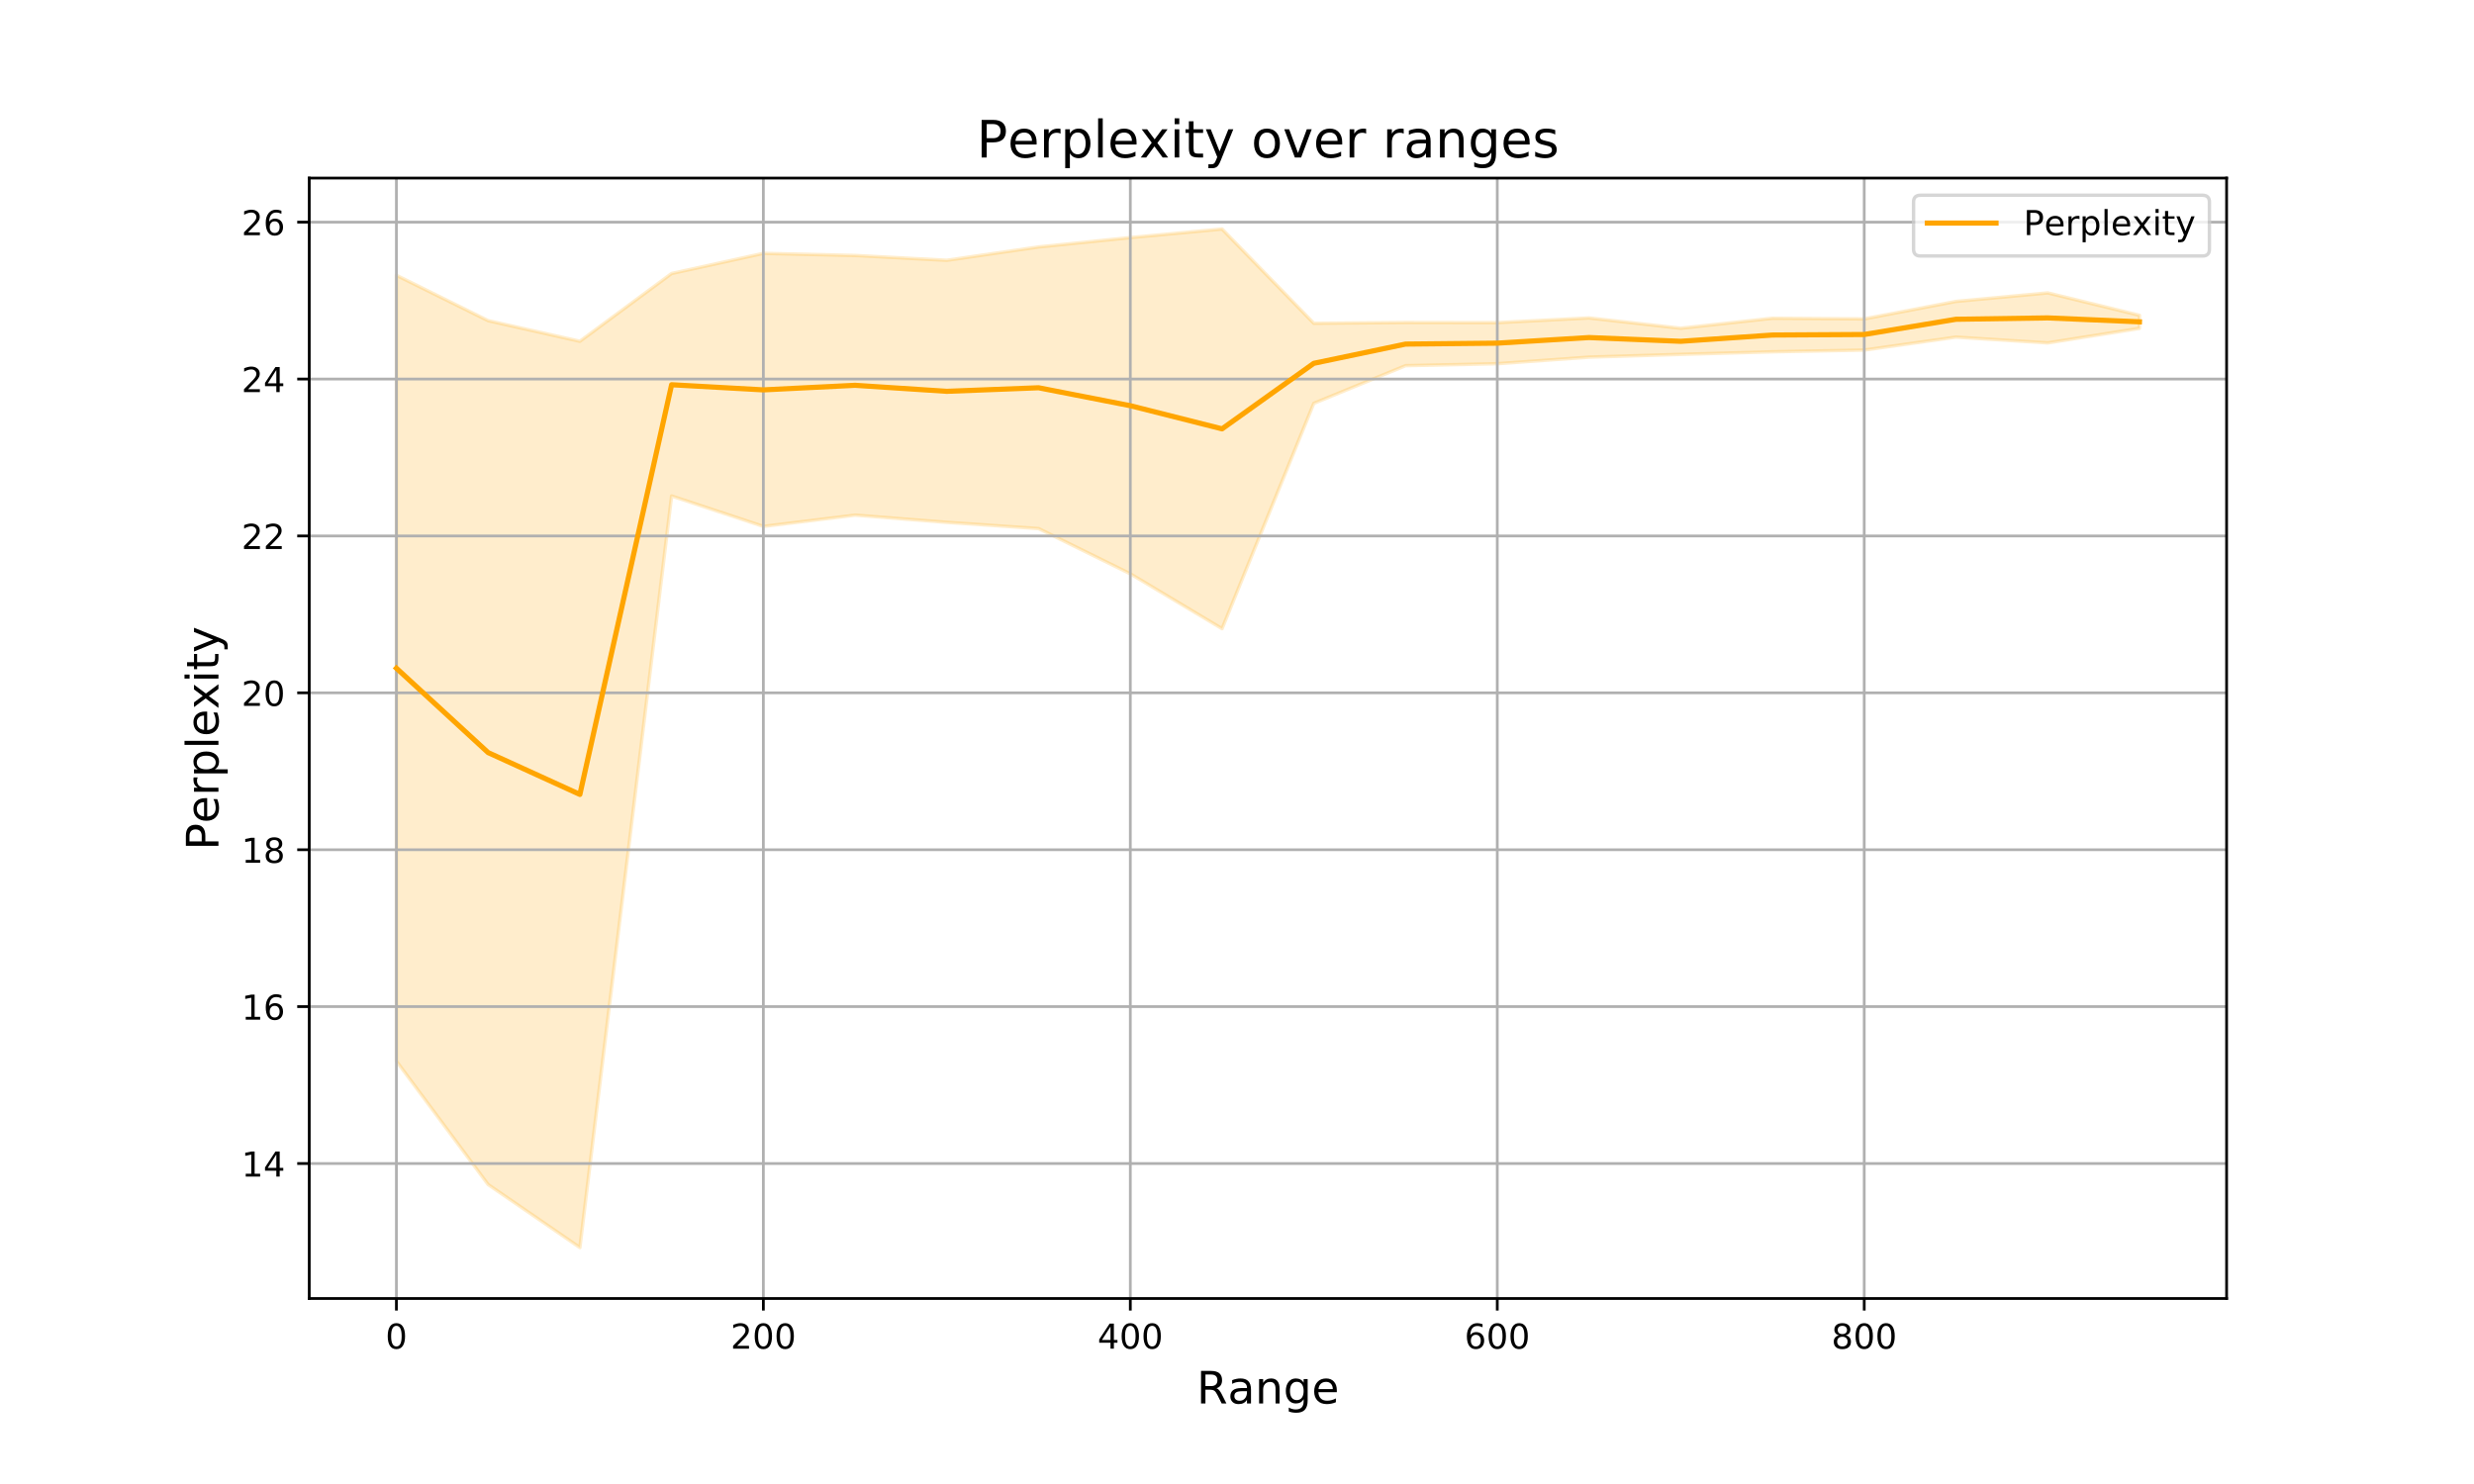
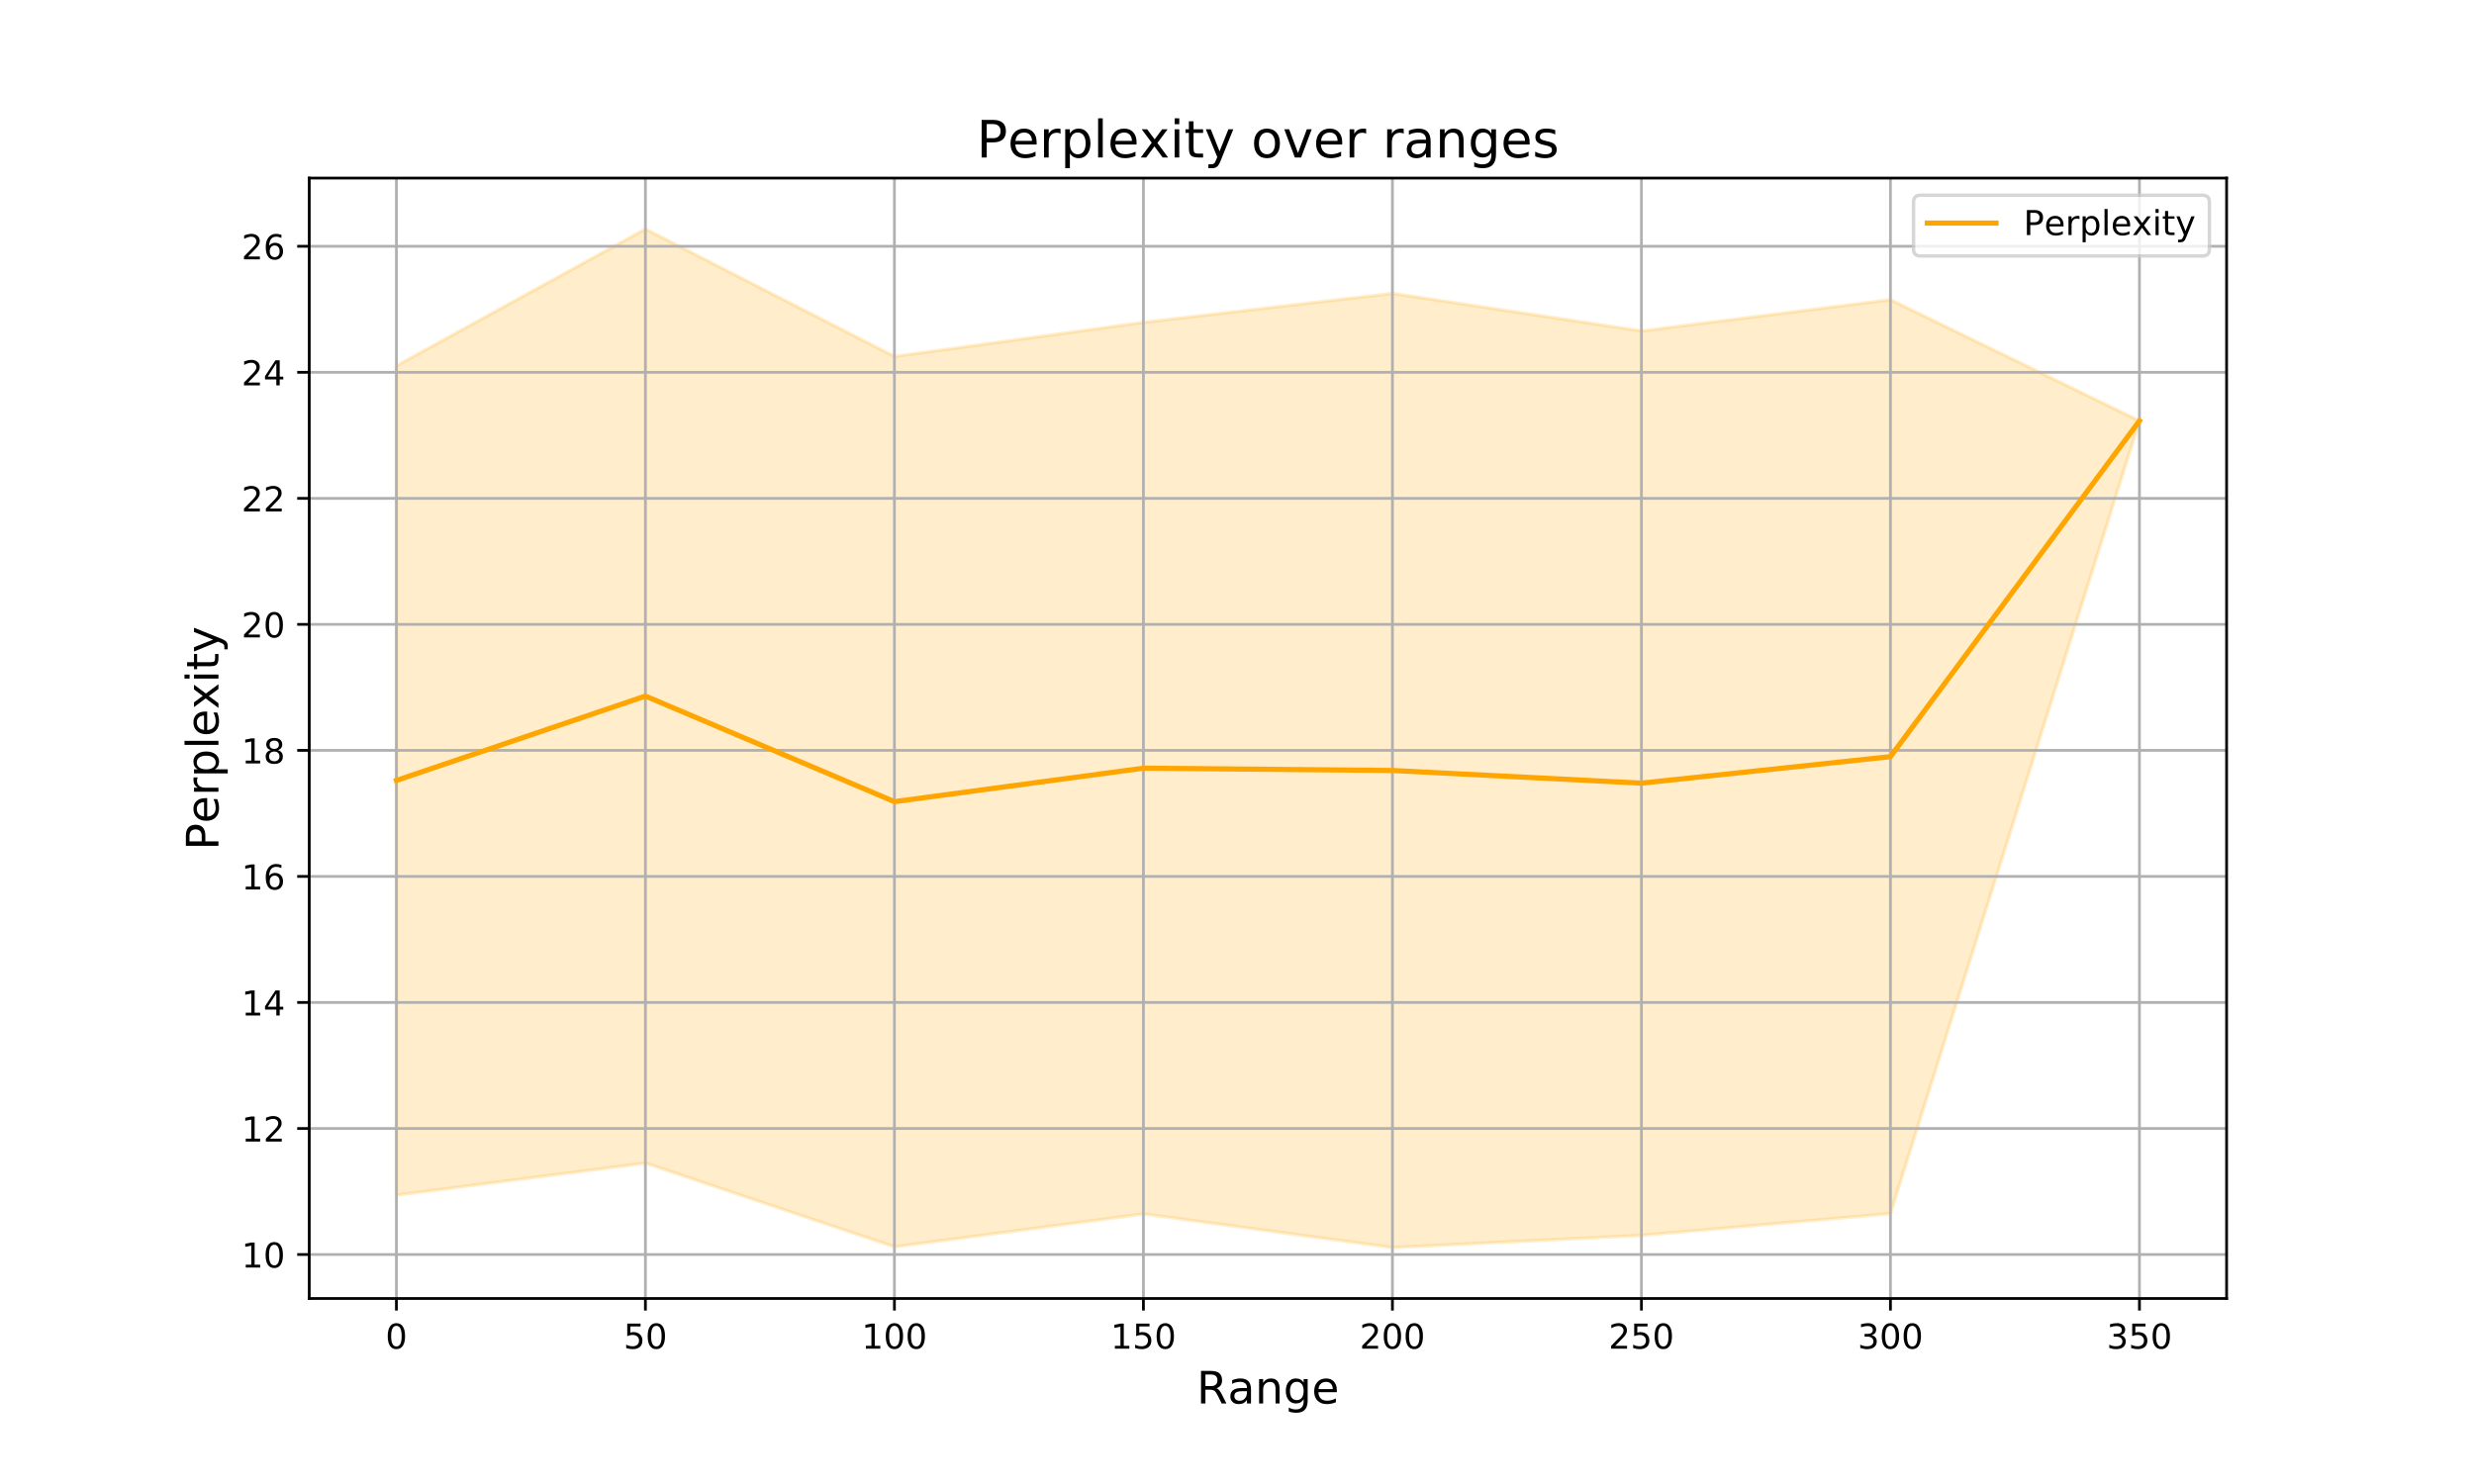
<svg xmlns="http://www.w3.org/2000/svg" xmlns:xlink="http://www.w3.org/1999/xlink" height="432pt" version="1.1" viewBox="0 0 720 432" width="720pt">
  <defs>
    <style type="text/css">
*{stroke-linecap:butt;stroke-linejoin:round;}
  </style>
  </defs>
  <g id="figure_1">
    <g id="patch_1">
      <path d="M 0 432  L 720 432  L 720 0  L 0 0  z " style="fill:#ffffff;" />
    </g>
    <g id="axes_1">
      <g id="patch_2">
        <path d="M 90 378  L 648 378  L 648 51.84  L 90 51.84  z " style="fill:#ffffff;" />
      </g>
      <g id="PolyCollection_1">
        <defs>
-           <path d="M 115.364 -351.862  L 115.364 -123.096  L 142.062 -87.167  L 168.761 -68.825  L 195.459 -287.612  L 222.158 -278.762  L 248.856 -282.04  L 275.555 -279.94  L 302.254 -278.125  L 328.952 -264.954  L 355.651 -248.985  L 382.349 -314.586  L 409.048 -325.547  L 435.746 -326.126  L 462.445 -328.033  L 489.144 -328.841  L 515.842 -329.588  L 542.541 -330.091  L 569.239 -333.861  L 595.938 -332.177  L 622.636 -336.41  L 622.636 -340.219  L 622.636 -340.219  L 595.938 -346.738  L 569.239 -344.26  L 542.541 -339.165  L 515.842 -339.354  L 489.144 -336.449  L 462.445 -339.439  L 435.746 -338.08  L 409.048 -338.125  L 382.349 -337.889  L 355.651 -365.335  L 328.952 -362.842  L 302.254 -360.116  L 275.555 -356.23  L 248.856 -357.63  L 222.158 -358.251  L 195.459 -352.387  L 168.761 -332.651  L 142.062 -338.658  L 115.364 -351.862  z " id="mb68299d964" style="stroke:#ffa500;stroke-opacity:0.2;" />
+           <path d="M 115.364 -325.516  L 115.364 -84.094  L 187.831 -93.409  L 260.299 -69.036  L 332.766 -78.605  L 405.234 -68.825  L 477.701 -72.383  L 550.169 -78.715  L 622.636 -309.48  L 622.636 -309.48  L 622.636 -309.48  L 550.169 -344.76  L 477.701 -335.659  L 405.234 -346.593  L 332.766 -338.161  L 260.299 -328.24  L 187.831 -365.335  L 115.364 -325.516  z " id="m0010dd389b" style="stroke:#ffa500;stroke-opacity:0.2;" />
        </defs>
-         <g clip-path="url(#p71551676c2)">
-           <use style="fill:#ffa500;fill-opacity:0.2;stroke:#ffa500;stroke-opacity:0.2;" x="0" xlink:href="#mb68299d964" y="432" />
+         <g clip-path="url(#p0d6aa831fd)">
+           <use style="fill:#ffa500;fill-opacity:0.2;stroke:#ffa500;stroke-opacity:0.2;" x="0" xlink:href="#m0010dd389b" y="432" />
        </g>
      </g>
      <g id="matplotlib.axis_1">
        <g id="xtick_1">
          <g id="line2d_1">
-             <path clip-path="url(#p71551676c2)" d="M 115.364 378  L 115.364 51.84  " style="fill:none;stroke:#b0b0b0;stroke-linecap:square;stroke-width:0.8;" />
+             <path clip-path="url(#p0d6aa831fd)" d="M 115.364 378  L 115.364 51.84  " style="fill:none;stroke:#b0b0b0;stroke-linecap:square;stroke-width:0.8;" />
          </g>
          <g id="line2d_2">
            <defs>
-               <path d="M 0 0  L 0 3.5  " id="m7e03ab1134" style="stroke:#000000;stroke-width:0.8;" />
-             </defs>
-             <g>
-               <use style="stroke:#000000;stroke-width:0.8;" x="115.364" xlink:href="#m7e03ab1134" y="378" />
+               <path d="M 0 0  L 0 3.5  " id="me2ca39ba6d" style="stroke:#000000;stroke-width:0.8;" />
+             </defs>
+             <g>
+               <use style="stroke:#000000;stroke-width:0.8;" x="115.364" xlink:href="#me2ca39ba6d" y="378" />
            </g>
          </g>
          <g id="text_1">
            <defs>
              <path d="M 31.781 66.406  Q 24.172 66.406 20.328 58.906  Q 16.5 51.422 16.5 36.375  Q 16.5 21.391 20.328 13.891  Q 24.172 6.391 31.781 6.391  Q 39.453 6.391 43.281 13.891  Q 47.125 21.391 47.125 36.375  Q 47.125 51.422 43.281 58.906  Q 39.453 66.406 31.781 66.406  z M 31.781 74.219  Q 44.047 74.219 50.516 64.516  Q 56.984 54.828 56.984 36.375  Q 56.984 17.969 50.516 8.266  Q 44.047 -1.422 31.781 -1.422  Q 19.531 -1.422 13.062 8.266  Q 6.594 17.969 6.594 36.375  Q 6.594 54.828 13.062 64.516  Q 19.531 74.219 31.781 74.219  z " id="DejaVuSans-48" />
            </defs>
            <g transform="translate(112.1824 392.5984)scale(0.1 -0.1)">
              <use xlink:href="#DejaVuSans-48" />
            </g>
          </g>
        </g>
        <g id="xtick_2">
          <g id="line2d_3">
-             <path clip-path="url(#p71551676c2)" d="M 222.158 378  L 222.158 51.84  " style="fill:none;stroke:#b0b0b0;stroke-linecap:square;stroke-width:0.8;" />
+             <path clip-path="url(#p0d6aa831fd)" d="M 187.831 378  L 187.831 51.84  " style="fill:none;stroke:#b0b0b0;stroke-linecap:square;stroke-width:0.8;" />
          </g>
          <g id="line2d_4">
            <g>
-               <use style="stroke:#000000;stroke-width:0.8;" x="222.158" xlink:href="#m7e03ab1134" y="378" />
+               <use style="stroke:#000000;stroke-width:0.8;" x="187.831" xlink:href="#me2ca39ba6d" y="378" />
            </g>
          </g>
          <g id="text_2">
            <defs>
-               <path d="M 19.188 8.297  L 53.609 8.297  L 53.609 0  L 7.328 0  L 7.328 8.297  Q 12.938 14.109 22.625 23.891  Q 32.328 33.688 34.812 36.531  Q 39.547 41.844 41.422 45.531  Q 43.312 49.219 43.312 52.781  Q 43.312 58.594 39.234 62.25  Q 35.156 65.922 28.609 65.922  Q 23.969 65.922 18.812 64.312  Q 13.672 62.703 7.812 59.422  L 7.812 69.391  Q 13.766 71.781 18.938 73  Q 24.125 74.219 28.422 74.219  Q 39.75 74.219 46.484 68.547  Q 53.219 62.891 53.219 53.422  Q 53.219 48.922 51.531 44.891  Q 49.859 40.875 45.406 35.406  Q 44.188 33.984 37.641 27.219  Q 31.109 20.453 19.188 8.297  z " id="DejaVuSans-50" />
-             </defs>
-             <g transform="translate(212.6141 392.5984)scale(0.1 -0.1)">
-               <use xlink:href="#DejaVuSans-50" />
-               <use x="63.623" xlink:href="#DejaVuSans-48" />
-               <use x="127.246" xlink:href="#DejaVuSans-48" />
+               <path d="M 10.797 72.906  L 49.516 72.906  L 49.516 64.594  L 19.828 64.594  L 19.828 46.734  Q 21.969 47.469 24.109 47.828  Q 26.266 48.188 28.422 48.188  Q 40.625 48.188 47.75 41.5  Q 54.891 34.812 54.891 23.391  Q 54.891 11.625 47.562 5.094  Q 40.234 -1.422 26.906 -1.422  Q 22.312 -1.422 17.547 -0.641  Q 12.797 0.141 7.719 1.703  L 7.719 11.625  Q 12.109 9.234 16.797 8.062  Q 21.484 6.891 26.703 6.891  Q 35.156 6.891 40.078 11.328  Q 45.016 15.766 45.016 23.391  Q 45.016 31 40.078 35.438  Q 35.156 39.891 26.703 39.891  Q 22.75 39.891 18.812 39.016  Q 14.891 38.141 10.797 36.281  z " id="DejaVuSans-53" />
+             </defs>
+             <g transform="translate(181.4687 392.5984)scale(0.1 -0.1)">
+               <use xlink:href="#DejaVuSans-53" />
+               <use x="63.623" xlink:href="#DejaVuSans-48" />
            </g>
          </g>
        </g>
        <g id="xtick_3">
          <g id="line2d_5">
-             <path clip-path="url(#p71551676c2)" d="M 328.952 378  L 328.952 51.84  " style="fill:none;stroke:#b0b0b0;stroke-linecap:square;stroke-width:0.8;" />
+             <path clip-path="url(#p0d6aa831fd)" d="M 260.299 378  L 260.299 51.84  " style="fill:none;stroke:#b0b0b0;stroke-linecap:square;stroke-width:0.8;" />
          </g>
          <g id="line2d_6">
            <g>
-               <use style="stroke:#000000;stroke-width:0.8;" x="328.952" xlink:href="#m7e03ab1134" y="378" />
+               <use style="stroke:#000000;stroke-width:0.8;" x="260.299" xlink:href="#me2ca39ba6d" y="378" />
            </g>
          </g>
          <g id="text_3">
            <defs>
-               <path d="M 37.797 64.312  L 12.891 25.391  L 37.797 25.391  z M 35.203 72.906  L 47.609 72.906  L 47.609 25.391  L 58.016 25.391  L 58.016 17.188  L 47.609 17.188  L 47.609 0  L 37.797 0  L 37.797 17.188  L 4.891 17.188  L 4.891 26.703  z " id="DejaVuSans-52" />
-             </defs>
-             <g transform="translate(319.4084 392.5984)scale(0.1 -0.1)">
-               <use xlink:href="#DejaVuSans-52" />
+               <path d="M 12.406 8.297  L 28.516 8.297  L 28.516 63.922  L 10.984 60.406  L 10.984 69.391  L 28.422 72.906  L 38.281 72.906  L 38.281 8.297  L 54.391 8.297  L 54.391 0  L 12.406 0  z " id="DejaVuSans-49" />
+             </defs>
+             <g transform="translate(250.755 392.5984)scale(0.1 -0.1)">
+               <use xlink:href="#DejaVuSans-49" />
              <use x="63.623" xlink:href="#DejaVuSans-48" />
              <use x="127.246" xlink:href="#DejaVuSans-48" />
            </g>
          </g>
        </g>
        <g id="xtick_4">
          <g id="line2d_7">
-             <path clip-path="url(#p71551676c2)" d="M 435.746 378  L 435.746 51.84  " style="fill:none;stroke:#b0b0b0;stroke-linecap:square;stroke-width:0.8;" />
+             <path clip-path="url(#p0d6aa831fd)" d="M 332.766 378  L 332.766 51.84  " style="fill:none;stroke:#b0b0b0;stroke-linecap:square;stroke-width:0.8;" />
          </g>
          <g id="line2d_8">
            <g>
-               <use style="stroke:#000000;stroke-width:0.8;" x="435.746" xlink:href="#m7e03ab1134" y="378" />
+               <use style="stroke:#000000;stroke-width:0.8;" x="332.766" xlink:href="#me2ca39ba6d" y="378" />
            </g>
          </g>
          <g id="text_4">
-             <defs>
-               <path d="M 33.016 40.375  Q 26.375 40.375 22.484 35.828  Q 18.609 31.297 18.609 23.391  Q 18.609 15.531 22.484 10.953  Q 26.375 6.391 33.016 6.391  Q 39.656 6.391 43.531 10.953  Q 47.406 15.531 47.406 23.391  Q 47.406 31.297 43.531 35.828  Q 39.656 40.375 33.016 40.375  z M 52.594 71.297  L 52.594 62.312  Q 48.875 64.062 45.094 64.984  Q 41.312 65.922 37.594 65.922  Q 27.828 65.922 22.672 59.328  Q 17.531 52.734 16.797 39.406  Q 19.672 43.656 24.016 45.922  Q 28.375 48.188 33.594 48.188  Q 44.578 48.188 50.953 41.516  Q 57.328 34.859 57.328 23.391  Q 57.328 12.156 50.688 5.359  Q 44.047 -1.422 33.016 -1.422  Q 20.359 -1.422 13.672 8.266  Q 6.984 17.969 6.984 36.375  Q 6.984 53.656 15.188 63.938  Q 23.391 74.219 37.203 74.219  Q 40.922 74.219 44.703 73.484  Q 48.484 72.75 52.594 71.297  z " id="DejaVuSans-54" />
-             </defs>
-             <g transform="translate(426.2027 392.5984)scale(0.1 -0.1)">
-               <use xlink:href="#DejaVuSans-54" />
-               <use x="63.623" xlink:href="#DejaVuSans-48" />
+             <g transform="translate(323.2225 392.5984)scale(0.1 -0.1)">
+               <use xlink:href="#DejaVuSans-49" />
+               <use x="63.623" xlink:href="#DejaVuSans-53" />
              <use x="127.246" xlink:href="#DejaVuSans-48" />
            </g>
          </g>
        </g>
        <g id="xtick_5">
          <g id="line2d_9">
-             <path clip-path="url(#p71551676c2)" d="M 542.541 378  L 542.541 51.84  " style="fill:none;stroke:#b0b0b0;stroke-linecap:square;stroke-width:0.8;" />
+             <path clip-path="url(#p0d6aa831fd)" d="M 405.234 378  L 405.234 51.84  " style="fill:none;stroke:#b0b0b0;stroke-linecap:square;stroke-width:0.8;" />
          </g>
          <g id="line2d_10">
            <g>
-               <use style="stroke:#000000;stroke-width:0.8;" x="542.541" xlink:href="#m7e03ab1134" y="378" />
+               <use style="stroke:#000000;stroke-width:0.8;" x="405.234" xlink:href="#me2ca39ba6d" y="378" />
            </g>
          </g>
          <g id="text_5">
            <defs>
-               <path d="M 31.781 34.625  Q 24.75 34.625 20.719 30.859  Q 16.703 27.094 16.703 20.516  Q 16.703 13.922 20.719 10.156  Q 24.75 6.391 31.781 6.391  Q 38.812 6.391 42.859 10.172  Q 46.922 13.969 46.922 20.516  Q 46.922 27.094 42.891 30.859  Q 38.875 34.625 31.781 34.625  z M 21.922 38.812  Q 15.578 40.375 12.031 44.719  Q 8.5 49.078 8.5 55.328  Q 8.5 64.062 14.719 69.141  Q 20.953 74.219 31.781 74.219  Q 42.672 74.219 48.875 69.141  Q 55.078 64.062 55.078 55.328  Q 55.078 49.078 51.531 44.719  Q 48 40.375 41.703 38.812  Q 48.828 37.156 52.797 32.312  Q 56.781 27.484 56.781 20.516  Q 56.781 9.906 50.312 4.234  Q 43.844 -1.422 31.781 -1.422  Q 19.734 -1.422 13.25 4.234  Q 6.781 9.906 6.781 20.516  Q 6.781 27.484 10.781 32.312  Q 14.797 37.156 21.922 38.812  z M 18.312 54.391  Q 18.312 48.734 21.844 45.562  Q 25.391 42.391 31.781 42.391  Q 38.141 42.391 41.719 45.562  Q 45.312 48.734 45.312 54.391  Q 45.312 60.062 41.719 63.234  Q 38.141 66.406 31.781 66.406  Q 25.391 66.406 21.844 63.234  Q 18.312 60.062 18.312 54.391  z " id="DejaVuSans-56" />
-             </defs>
-             <g transform="translate(532.9969 392.5984)scale(0.1 -0.1)">
-               <use xlink:href="#DejaVuSans-56" />
-               <use x="63.623" xlink:href="#DejaVuSans-48" />
-               <use x="127.246" xlink:href="#DejaVuSans-48" />
-             </g>
-           </g>
-         </g>
-         <g id="text_6">
+               <path d="M 19.188 8.297  L 53.609 8.297  L 53.609 0  L 7.328 0  L 7.328 8.297  Q 12.938 14.109 22.625 23.891  Q 32.328 33.688 34.812 36.531  Q 39.547 41.844 41.422 45.531  Q 43.312 49.219 43.312 52.781  Q 43.312 58.594 39.234 62.25  Q 35.156 65.922 28.609 65.922  Q 23.969 65.922 18.812 64.312  Q 13.672 62.703 7.812 59.422  L 7.812 69.391  Q 13.766 71.781 18.938 73  Q 24.125 74.219 28.422 74.219  Q 39.75 74.219 46.484 68.547  Q 53.219 62.891 53.219 53.422  Q 53.219 48.922 51.531 44.891  Q 49.859 40.875 45.406 35.406  Q 44.188 33.984 37.641 27.219  Q 31.109 20.453 19.188 8.297  z " id="DejaVuSans-50" />
+             </defs>
+             <g transform="translate(395.69 392.5984)scale(0.1 -0.1)">
+               <use xlink:href="#DejaVuSans-50" />
+               <use x="63.623" xlink:href="#DejaVuSans-48" />
+               <use x="127.246" xlink:href="#DejaVuSans-48" />
+             </g>
+           </g>
+         </g>
+         <g id="xtick_6">
+           <g id="line2d_11">
+             <path clip-path="url(#p0d6aa831fd)" d="M 477.701 378  L 477.701 51.84  " style="fill:none;stroke:#b0b0b0;stroke-linecap:square;stroke-width:0.8;" />
+           </g>
+           <g id="line2d_12">
+             <g>
+               <use style="stroke:#000000;stroke-width:0.8;" x="477.701" xlink:href="#me2ca39ba6d" y="378" />
+             </g>
+           </g>
+           <g id="text_6">
+             <g transform="translate(468.1575 392.5984)scale(0.1 -0.1)">
+               <use xlink:href="#DejaVuSans-50" />
+               <use x="63.623" xlink:href="#DejaVuSans-53" />
+               <use x="127.246" xlink:href="#DejaVuSans-48" />
+             </g>
+           </g>
+         </g>
+         <g id="xtick_7">
+           <g id="line2d_13">
+             <path clip-path="url(#p0d6aa831fd)" d="M 550.169 378  L 550.169 51.84  " style="fill:none;stroke:#b0b0b0;stroke-linecap:square;stroke-width:0.8;" />
+           </g>
+           <g id="line2d_14">
+             <g>
+               <use style="stroke:#000000;stroke-width:0.8;" x="550.169" xlink:href="#me2ca39ba6d" y="378" />
+             </g>
+           </g>
+           <g id="text_7">
+             <defs>
+               <path d="M 40.578 39.312  Q 47.656 37.797 51.625 33  Q 55.609 28.219 55.609 21.188  Q 55.609 10.406 48.188 4.484  Q 40.766 -1.422 27.094 -1.422  Q 22.516 -1.422 17.656 -0.516  Q 12.797 0.391 7.625 2.203  L 7.625 11.719  Q 11.719 9.328 16.594 8.109  Q 21.484 6.891 26.812 6.891  Q 36.078 6.891 40.938 10.547  Q 45.797 14.203 45.797 21.188  Q 45.797 27.641 41.281 31.266  Q 36.766 34.906 28.719 34.906  L 20.219 34.906  L 20.219 43.016  L 29.109 43.016  Q 36.375 43.016 40.234 45.922  Q 44.094 48.828 44.094 54.297  Q 44.094 59.906 40.109 62.906  Q 36.141 65.922 28.719 65.922  Q 24.656 65.922 20.016 65.031  Q 15.375 64.156 9.812 62.312  L 9.812 71.094  Q 15.438 72.656 20.344 73.438  Q 25.25 74.219 29.594 74.219  Q 40.828 74.219 47.359 69.109  Q 53.906 64.016 53.906 55.328  Q 53.906 49.266 50.438 45.094  Q 46.969 40.922 40.578 39.312  z " id="DejaVuSans-51" />
+             </defs>
+             <g transform="translate(540.6251 392.5984)scale(0.1 -0.1)">
+               <use xlink:href="#DejaVuSans-51" />
+               <use x="63.623" xlink:href="#DejaVuSans-48" />
+               <use x="127.246" xlink:href="#DejaVuSans-48" />
+             </g>
+           </g>
+         </g>
+         <g id="xtick_8">
+           <g id="line2d_15">
+             <path clip-path="url(#p0d6aa831fd)" d="M 622.636 378  L 622.636 51.84  " style="fill:none;stroke:#b0b0b0;stroke-linecap:square;stroke-width:0.8;" />
+           </g>
+           <g id="line2d_16">
+             <g>
+               <use style="stroke:#000000;stroke-width:0.8;" x="622.636" xlink:href="#me2ca39ba6d" y="378" />
+             </g>
+           </g>
+           <g id="text_8">
+             <g transform="translate(613.0926 392.5984)scale(0.1 -0.1)">
+               <use xlink:href="#DejaVuSans-51" />
+               <use x="63.623" xlink:href="#DejaVuSans-53" />
+               <use x="127.246" xlink:href="#DejaVuSans-48" />
+             </g>
+           </g>
+         </g>
+         <g id="text_9">
          <defs>
            <path d="M 44.391 34.188  Q 47.562 33.109 50.562 29.594  Q 53.562 26.078 56.594 19.922  L 66.609 0  L 56 0  L 46.688 18.703  Q 43.062 26.031 39.672 28.422  Q 36.281 30.812 30.422 30.812  L 19.672 30.812  L 19.672 0  L 9.812 0  L 9.812 72.906  L 32.078 72.906  Q 44.578 72.906 50.734 67.672  Q 56.891 62.453 56.891 51.906  Q 56.891 45.016 53.688 40.469  Q 50.484 35.938 44.391 34.188  z M 19.672 64.797  L 19.672 38.922  L 32.078 38.922  Q 39.203 38.922 42.844 42.219  Q 46.484 45.516 46.484 51.906  Q 46.484 58.297 42.844 61.547  Q 39.203 64.797 32.078 64.797  z " id="DejaVuSans-82" />
            <path d="M 34.281 27.484  Q 23.391 27.484 19.188 25  Q 14.984 22.516 14.984 16.5  Q 14.984 11.719 18.141 8.906  Q 21.297 6.109 26.703 6.109  Q 34.188 6.109 38.703 11.406  Q 43.219 16.703 43.219 25.484  L 43.219 27.484  z M 52.203 31.203  L 52.203 0  L 43.219 0  L 43.219 8.297  Q 40.141 3.328 35.547 0.953  Q 30.953 -1.422 24.312 -1.422  Q 15.922 -1.422 10.953 3.297  Q 6 8.016 6 15.922  Q 6 25.141 12.172 29.828  Q 18.359 34.516 30.609 34.516  L 43.219 34.516  L 43.219 35.406  Q 43.219 41.609 39.141 45  Q 35.062 48.391 27.688 48.391  Q 23 48.391 18.547 47.266  Q 14.109 46.141 10.016 43.891  L 10.016 52.203  Q 14.938 54.109 19.578 55.047  Q 24.219 56 28.609 56  Q 40.484 56 46.344 49.844  Q 52.203 43.703 52.203 31.203  z " id="DejaVuSans-97" />
            <path d="M 54.891 33.016  L 54.891 0  L 45.906 0  L 45.906 32.719  Q 45.906 40.484 42.875 44.328  Q 39.844 48.188 33.797 48.188  Q 26.516 48.188 22.312 43.547  Q 18.109 38.922 18.109 30.906  L 18.109 0  L 9.078 0  L 9.078 54.688  L 18.109 54.688  L 18.109 46.188  Q 21.344 51.125 25.703 53.562  Q 30.078 56 35.797 56  Q 45.219 56 50.047 50.172  Q 54.891 44.344 54.891 33.016  z " id="DejaVuSans-110" />
            <path d="M 45.406 27.984  Q 45.406 37.75 41.375 43.109  Q 37.359 48.484 30.078 48.484  Q 22.859 48.484 18.828 43.109  Q 14.797 37.75 14.797 27.984  Q 14.797 18.266 18.828 12.891  Q 22.859 7.516 30.078 7.516  Q 37.359 7.516 41.375 12.891  Q 45.406 18.266 45.406 27.984  z M 54.391 6.781  Q 54.391 -7.172 48.188 -13.984  Q 42 -20.797 29.203 -20.797  Q 24.469 -20.797 20.266 -20.094  Q 16.062 -19.391 12.109 -17.922  L 12.109 -9.188  Q 16.062 -11.328 19.922 -12.344  Q 23.781 -13.375 27.781 -13.375  Q 36.625 -13.375 41.016 -8.766  Q 45.406 -4.156 45.406 5.172  L 45.406 9.625  Q 42.625 4.781 38.281 2.391  Q 33.938 0 27.875 0  Q 17.828 0 11.672 7.656  Q 5.516 15.328 5.516 27.984  Q 5.516 40.672 11.672 48.328  Q 17.828 56 27.875 56  Q 33.938 56 38.281 53.609  Q 42.625 51.219 45.406 46.391  L 45.406 54.688  L 54.391 54.688  z " id="DejaVuSans-103" />
            <path d="M 56.203 29.594  L 56.203 25.203  L 14.891 25.203  Q 15.484 15.922 20.484 11.062  Q 25.484 6.203 34.422 6.203  Q 39.594 6.203 44.453 7.469  Q 49.312 8.734 54.109 11.281  L 54.109 2.781  Q 49.266 0.734 44.188 -0.344  Q 39.109 -1.422 33.891 -1.422  Q 20.797 -1.422 13.156 6.188  Q 5.516 13.812 5.516 26.812  Q 5.516 40.234 12.766 48.109  Q 20.016 56 32.328 56  Q 43.359 56 49.781 48.891  Q 56.203 41.797 56.203 29.594  z M 47.219 32.234  Q 47.125 39.594 43.094 43.984  Q 39.062 48.391 32.422 48.391  Q 24.906 48.391 20.391 44.141  Q 15.875 39.891 15.188 32.172  z " id="DejaVuSans-101" />
          </defs>
          <g transform="translate(348.2569 408.5561)scale(0.13 -0.13)">
            <use xlink:href="#DejaVuSans-82" />
            <use x="69.451" xlink:href="#DejaVuSans-97" />
            <use x="130.73" xlink:href="#DejaVuSans-110" />
            <use x="194.109" xlink:href="#DejaVuSans-103" />
            <use x="257.586" xlink:href="#DejaVuSans-101" />
          </g>
        </g>
      </g>
      <g id="matplotlib.axis_2">
        <g id="ytick_1">
-           <g id="line2d_11">
-             <path clip-path="url(#p71551676c2)" d="M 90 338.711  L 648 338.711  " style="fill:none;stroke:#b0b0b0;stroke-linecap:square;stroke-width:0.8;" />
-           </g>
-           <g id="line2d_12">
-             <defs>
-               <path d="M 0 0  L -3.5 0  " id="m60a50602f5" style="stroke:#000000;stroke-width:0.8;" />
-             </defs>
-             <g>
-               <use style="stroke:#000000;stroke-width:0.8;" x="90" xlink:href="#m60a50602f5" y="338.711" />
-             </g>
-           </g>
-           <g id="text_7">
-             <defs>
-               <path d="M 12.406 8.297  L 28.516 8.297  L 28.516 63.922  L 10.984 60.406  L 10.984 69.391  L 28.422 72.906  L 38.281 72.906  L 38.281 8.297  L 54.391 8.297  L 54.391 0  L 12.406 0  z " id="DejaVuSans-49" />
-             </defs>
-             <g transform="translate(70.275 342.5099)scale(0.1 -0.1)">
+           <g id="line2d_17">
+             <path clip-path="url(#p0d6aa831fd)" d="M 90 365.193  L 648 365.193  " style="fill:none;stroke:#b0b0b0;stroke-linecap:square;stroke-width:0.8;" />
+           </g>
+           <g id="line2d_18">
+             <defs>
+               <path d="M 0 0  L -3.5 0  " id="m3437f038dd" style="stroke:#000000;stroke-width:0.8;" />
+             </defs>
+             <g>
+               <use style="stroke:#000000;stroke-width:0.8;" x="90" xlink:href="#m3437f038dd" y="365.193" />
+             </g>
+           </g>
+           <g id="text_10">
+             <g transform="translate(70.275 368.9921)scale(0.1 -0.1)">
+               <use xlink:href="#DejaVuSans-49" />
+               <use x="63.623" xlink:href="#DejaVuSans-48" />
+             </g>
+           </g>
+         </g>
+         <g id="ytick_2">
+           <g id="line2d_19">
+             <path clip-path="url(#p0d6aa831fd)" d="M 90 328.506  L 648 328.506  " style="fill:none;stroke:#b0b0b0;stroke-linecap:square;stroke-width:0.8;" />
+           </g>
+           <g id="line2d_20">
+             <g>
+               <use style="stroke:#000000;stroke-width:0.8;" x="90" xlink:href="#m3437f038dd" y="328.506" />
+             </g>
+           </g>
+           <g id="text_11">
+             <g transform="translate(70.275 332.3049)scale(0.1 -0.1)">
+               <use xlink:href="#DejaVuSans-49" />
+               <use x="63.623" xlink:href="#DejaVuSans-50" />
+             </g>
+           </g>
+         </g>
+         <g id="ytick_3">
+           <g id="line2d_21">
+             <path clip-path="url(#p0d6aa831fd)" d="M 90 291.818  L 648 291.818  " style="fill:none;stroke:#b0b0b0;stroke-linecap:square;stroke-width:0.8;" />
+           </g>
+           <g id="line2d_22">
+             <g>
+               <use style="stroke:#000000;stroke-width:0.8;" x="90" xlink:href="#m3437f038dd" y="291.818" />
+             </g>
+           </g>
+           <g id="text_12">
+             <defs>
+               <path d="M 37.797 64.312  L 12.891 25.391  L 37.797 25.391  z M 35.203 72.906  L 47.609 72.906  L 47.609 25.391  L 58.016 25.391  L 58.016 17.188  L 47.609 17.188  L 47.609 0  L 37.797 0  L 37.797 17.188  L 4.891 17.188  L 4.891 26.703  z " id="DejaVuSans-52" />
+             </defs>
+             <g transform="translate(70.275 295.6176)scale(0.1 -0.1)">
              <use xlink:href="#DejaVuSans-49" />
              <use x="63.623" xlink:href="#DejaVuSans-52" />
            </g>
          </g>
        </g>
-         <g id="ytick_2">
-           <g id="line2d_13">
-             <path clip-path="url(#p71551676c2)" d="M 90 293.036  L 648 293.036  " style="fill:none;stroke:#b0b0b0;stroke-linecap:square;stroke-width:0.8;" />
-           </g>
-           <g id="line2d_14">
-             <g>
-               <use style="stroke:#000000;stroke-width:0.8;" x="90" xlink:href="#m60a50602f5" y="293.036" />
-             </g>
-           </g>
-           <g id="text_8">
-             <g transform="translate(70.275 296.8354)scale(0.1 -0.1)">
+         <g id="ytick_4">
+           <g id="line2d_23">
+             <path clip-path="url(#p0d6aa831fd)" d="M 90 255.131  L 648 255.131  " style="fill:none;stroke:#b0b0b0;stroke-linecap:square;stroke-width:0.8;" />
+           </g>
+           <g id="line2d_24">
+             <g>
+               <use style="stroke:#000000;stroke-width:0.8;" x="90" xlink:href="#m3437f038dd" y="255.131" />
+             </g>
+           </g>
+           <g id="text_13">
+             <defs>
+               <path d="M 33.016 40.375  Q 26.375 40.375 22.484 35.828  Q 18.609 31.297 18.609 23.391  Q 18.609 15.531 22.484 10.953  Q 26.375 6.391 33.016 6.391  Q 39.656 6.391 43.531 10.953  Q 47.406 15.531 47.406 23.391  Q 47.406 31.297 43.531 35.828  Q 39.656 40.375 33.016 40.375  z M 52.594 71.297  L 52.594 62.312  Q 48.875 64.062 45.094 64.984  Q 41.312 65.922 37.594 65.922  Q 27.828 65.922 22.672 59.328  Q 17.531 52.734 16.797 39.406  Q 19.672 43.656 24.016 45.922  Q 28.375 48.188 33.594 48.188  Q 44.578 48.188 50.953 41.516  Q 57.328 34.859 57.328 23.391  Q 57.328 12.156 50.688 5.359  Q 44.047 -1.422 33.016 -1.422  Q 20.359 -1.422 13.672 8.266  Q 6.984 17.969 6.984 36.375  Q 6.984 53.656 15.188 63.938  Q 23.391 74.219 37.203 74.219  Q 40.922 74.219 44.703 73.484  Q 48.484 72.75 52.594 71.297  z " id="DejaVuSans-54" />
+             </defs>
+             <g transform="translate(70.275 258.9303)scale(0.1 -0.1)">
              <use xlink:href="#DejaVuSans-49" />
              <use x="63.623" xlink:href="#DejaVuSans-54" />
            </g>
          </g>
        </g>
-         <g id="ytick_3">
-           <g id="line2d_15">
-             <path clip-path="url(#p71551676c2)" d="M 90 247.362  L 648 247.362  " style="fill:none;stroke:#b0b0b0;stroke-linecap:square;stroke-width:0.8;" />
-           </g>
-           <g id="line2d_16">
-             <g>
-               <use style="stroke:#000000;stroke-width:0.8;" x="90" xlink:href="#m60a50602f5" y="247.362" />
-             </g>
-           </g>
-           <g id="text_9">
-             <g transform="translate(70.275 251.1609)scale(0.1 -0.1)">
+         <g id="ytick_5">
+           <g id="line2d_25">
+             <path clip-path="url(#p0d6aa831fd)" d="M 90 218.444  L 648 218.444  " style="fill:none;stroke:#b0b0b0;stroke-linecap:square;stroke-width:0.8;" />
+           </g>
+           <g id="line2d_26">
+             <g>
+               <use style="stroke:#000000;stroke-width:0.8;" x="90" xlink:href="#m3437f038dd" y="218.444" />
+             </g>
+           </g>
+           <g id="text_14">
+             <defs>
+               <path d="M 31.781 34.625  Q 24.75 34.625 20.719 30.859  Q 16.703 27.094 16.703 20.516  Q 16.703 13.922 20.719 10.156  Q 24.75 6.391 31.781 6.391  Q 38.812 6.391 42.859 10.172  Q 46.922 13.969 46.922 20.516  Q 46.922 27.094 42.891 30.859  Q 38.875 34.625 31.781 34.625  z M 21.922 38.812  Q 15.578 40.375 12.031 44.719  Q 8.5 49.078 8.5 55.328  Q 8.5 64.062 14.719 69.141  Q 20.953 74.219 31.781 74.219  Q 42.672 74.219 48.875 69.141  Q 55.078 64.062 55.078 55.328  Q 55.078 49.078 51.531 44.719  Q 48 40.375 41.703 38.812  Q 48.828 37.156 52.797 32.312  Q 56.781 27.484 56.781 20.516  Q 56.781 9.906 50.312 4.234  Q 43.844 -1.422 31.781 -1.422  Q 19.734 -1.422 13.25 4.234  Q 6.781 9.906 6.781 20.516  Q 6.781 27.484 10.781 32.312  Q 14.797 37.156 21.922 38.812  z M 18.312 54.391  Q 18.312 48.734 21.844 45.562  Q 25.391 42.391 31.781 42.391  Q 38.141 42.391 41.719 45.562  Q 45.312 48.734 45.312 54.391  Q 45.312 60.062 41.719 63.234  Q 38.141 66.406 31.781 66.406  Q 25.391 66.406 21.844 63.234  Q 18.312 60.062 18.312 54.391  z " id="DejaVuSans-56" />
+             </defs>
+             <g transform="translate(70.275 222.2431)scale(0.1 -0.1)">
              <use xlink:href="#DejaVuSans-49" />
              <use x="63.623" xlink:href="#DejaVuSans-56" />
            </g>
          </g>
        </g>
-         <g id="ytick_4">
-           <g id="line2d_17">
-             <path clip-path="url(#p71551676c2)" d="M 90 201.687  L 648 201.687  " style="fill:none;stroke:#b0b0b0;stroke-linecap:square;stroke-width:0.8;" />
-           </g>
-           <g id="line2d_18">
-             <g>
-               <use style="stroke:#000000;stroke-width:0.8;" x="90" xlink:href="#m60a50602f5" y="201.687" />
-             </g>
-           </g>
-           <g id="text_10">
-             <g transform="translate(70.275 205.4864)scale(0.1 -0.1)">
-               <use xlink:href="#DejaVuSans-50" />
-               <use x="63.623" xlink:href="#DejaVuSans-48" />
-             </g>
-           </g>
-         </g>
-         <g id="ytick_5">
-           <g id="line2d_19">
-             <path clip-path="url(#p71551676c2)" d="M 90 156.013  L 648 156.013  " style="fill:none;stroke:#b0b0b0;stroke-linecap:square;stroke-width:0.8;" />
-           </g>
-           <g id="line2d_20">
-             <g>
-               <use style="stroke:#000000;stroke-width:0.8;" x="90" xlink:href="#m60a50602f5" y="156.013" />
-             </g>
-           </g>
-           <g id="text_11">
-             <g transform="translate(70.275 159.8119)scale(0.1 -0.1)">
+         <g id="ytick_6">
+           <g id="line2d_27">
+             <path clip-path="url(#p0d6aa831fd)" d="M 90 181.757  L 648 181.757  " style="fill:none;stroke:#b0b0b0;stroke-linecap:square;stroke-width:0.8;" />
+           </g>
+           <g id="line2d_28">
+             <g>
+               <use style="stroke:#000000;stroke-width:0.8;" x="90" xlink:href="#m3437f038dd" y="181.757" />
+             </g>
+           </g>
+           <g id="text_15">
+             <g transform="translate(70.275 185.5558)scale(0.1 -0.1)">
+               <use xlink:href="#DejaVuSans-50" />
+               <use x="63.623" xlink:href="#DejaVuSans-48" />
+             </g>
+           </g>
+         </g>
+         <g id="ytick_7">
+           <g id="line2d_29">
+             <path clip-path="url(#p0d6aa831fd)" d="M 90 145.069  L 648 145.069  " style="fill:none;stroke:#b0b0b0;stroke-linecap:square;stroke-width:0.8;" />
+           </g>
+           <g id="line2d_30">
+             <g>
+               <use style="stroke:#000000;stroke-width:0.8;" x="90" xlink:href="#m3437f038dd" y="145.069" />
+             </g>
+           </g>
+           <g id="text_16">
+             <g transform="translate(70.275 148.8685)scale(0.1 -0.1)">
              <use xlink:href="#DejaVuSans-50" />
              <use x="63.623" xlink:href="#DejaVuSans-50" />
            </g>
          </g>
        </g>
-         <g id="ytick_6">
-           <g id="line2d_21">
-             <path clip-path="url(#p71551676c2)" d="M 90 110.338  L 648 110.338  " style="fill:none;stroke:#b0b0b0;stroke-linecap:square;stroke-width:0.8;" />
-           </g>
-           <g id="line2d_22">
-             <g>
-               <use style="stroke:#000000;stroke-width:0.8;" x="90" xlink:href="#m60a50602f5" y="110.338" />
-             </g>
-           </g>
-           <g id="text_12">
-             <g transform="translate(70.275 114.1374)scale(0.1 -0.1)">
+         <g id="ytick_8">
+           <g id="line2d_31">
+             <path clip-path="url(#p0d6aa831fd)" d="M 90 108.382  L 648 108.382  " style="fill:none;stroke:#b0b0b0;stroke-linecap:square;stroke-width:0.8;" />
+           </g>
+           <g id="line2d_32">
+             <g>
+               <use style="stroke:#000000;stroke-width:0.8;" x="90" xlink:href="#m3437f038dd" y="108.382" />
+             </g>
+           </g>
+           <g id="text_17">
+             <g transform="translate(70.275 112.1813)scale(0.1 -0.1)">
              <use xlink:href="#DejaVuSans-50" />
              <use x="63.623" xlink:href="#DejaVuSans-52" />
            </g>
          </g>
        </g>
-         <g id="ytick_7">
-           <g id="line2d_23">
-             <path clip-path="url(#p71551676c2)" d="M 90 64.664  L 648 64.664  " style="fill:none;stroke:#b0b0b0;stroke-linecap:square;stroke-width:0.8;" />
-           </g>
-           <g id="line2d_24">
-             <g>
-               <use style="stroke:#000000;stroke-width:0.8;" x="90" xlink:href="#m60a50602f5" y="64.664" />
-             </g>
-           </g>
-           <g id="text_13">
-             <g transform="translate(70.275 68.46289)scale(0.1 -0.1)">
+         <g id="ytick_9">
+           <g id="line2d_33">
+             <path clip-path="url(#p0d6aa831fd)" d="M 90 71.695  L 648 71.695  " style="fill:none;stroke:#b0b0b0;stroke-linecap:square;stroke-width:0.8;" />
+           </g>
+           <g id="line2d_34">
+             <g>
+               <use style="stroke:#000000;stroke-width:0.8;" x="90" xlink:href="#m3437f038dd" y="71.695" />
+             </g>
+           </g>
+           <g id="text_18">
+             <g transform="translate(70.275 75.49399)scale(0.1 -0.1)">
              <use xlink:href="#DejaVuSans-50" />
              <use x="63.623" xlink:href="#DejaVuSans-54" />
            </g>
          </g>
        </g>
-         <g id="text_14">
+         <g id="text_19">
          <defs>
            <path d="M 19.672 64.797  L 19.672 37.406  L 32.078 37.406  Q 38.969 37.406 42.719 40.969  Q 46.484 44.531 46.484 51.125  Q 46.484 57.672 42.719 61.234  Q 38.969 64.797 32.078 64.797  z M 9.812 72.906  L 32.078 72.906  Q 44.344 72.906 50.609 67.359  Q 56.891 61.812 56.891 51.125  Q 56.891 40.328 50.609 34.812  Q 44.344 29.297 32.078 29.297  L 19.672 29.297  L 19.672 0  L 9.812 0  z " id="DejaVuSans-80" />
            <path d="M 41.109 46.297  Q 39.594 47.172 37.812 47.578  Q 36.031 48 33.891 48  Q 26.266 48 22.188 43.047  Q 18.109 38.094 18.109 28.812  L 18.109 0  L 9.078 0  L 9.078 54.688  L 18.109 54.688  L 18.109 46.188  Q 20.953 51.172 25.484 53.578  Q 30.031 56 36.531 56  Q 37.453 56 38.578 55.875  Q 39.703 55.766 41.062 55.516  z " id="DejaVuSans-114" />
            <path d="M 18.109 8.203  L 18.109 -20.797  L 9.078 -20.797  L 9.078 54.688  L 18.109 54.688  L 18.109 46.391  Q 20.953 51.266 25.266 53.625  Q 29.594 56 35.594 56  Q 45.562 56 51.781 48.094  Q 58.016 40.188 58.016 27.297  Q 58.016 14.406 51.781 6.484  Q 45.562 -1.422 35.594 -1.422  Q 29.594 -1.422 25.266 0.953  Q 20.953 3.328 18.109 8.203  z M 48.688 27.297  Q 48.688 37.203 44.609 42.844  Q 40.531 48.484 33.406 48.484  Q 26.266 48.484 22.188 42.844  Q 18.109 37.203 18.109 27.297  Q 18.109 17.391 22.188 11.75  Q 26.266 6.109 33.406 6.109  Q 40.531 6.109 44.609 11.75  Q 48.688 17.391 48.688 27.297  z " id="DejaVuSans-112" />
            <path d="M 9.422 75.984  L 18.406 75.984  L 18.406 0  L 9.422 0  z " id="DejaVuSans-108" />
            <path d="M 54.891 54.688  L 35.109 28.078  L 55.906 0  L 45.312 0  L 29.391 21.484  L 13.484 0  L 2.875 0  L 24.125 28.609  L 4.688 54.688  L 15.281 54.688  L 29.781 35.203  L 44.281 54.688  z " id="DejaVuSans-120" />
            <path d="M 9.422 54.688  L 18.406 54.688  L 18.406 0  L 9.422 0  z M 9.422 75.984  L 18.406 75.984  L 18.406 64.594  L 9.422 64.594  z " id="DejaVuSans-105" />
            <path d="M 18.312 70.219  L 18.312 54.688  L 36.812 54.688  L 36.812 47.703  L 18.312 47.703  L 18.312 18.016  Q 18.312 11.328 20.141 9.422  Q 21.969 7.516 27.594 7.516  L 36.812 7.516  L 36.812 0  L 27.594 0  Q 17.188 0 13.234 3.875  Q 9.281 7.766 9.281 18.016  L 9.281 47.703  L 2.688 47.703  L 2.688 54.688  L 9.281 54.688  L 9.281 70.219  z " id="DejaVuSans-116" />
            <path d="M 32.172 -5.078  Q 28.375 -14.844 24.75 -17.812  Q 21.141 -20.797 15.094 -20.797  L 7.906 -20.797  L 7.906 -13.281  L 13.188 -13.281  Q 16.891 -13.281 18.938 -11.516  Q 21 -9.766 23.484 -3.219  L 25.094 0.875  L 2.984 54.688  L 12.5 54.688  L 29.594 11.922  L 46.688 54.688  L 56.203 54.688  z " id="DejaVuSans-121" />
          </defs>
          <g transform="translate(63.57141 247.487)rotate(-90)scale(0.13 -0.13)">
            <use xlink:href="#DejaVuSans-80" />
            <use x="60.256" xlink:href="#DejaVuSans-101" />
            <use x="121.779" xlink:href="#DejaVuSans-114" />
            <use x="162.893" xlink:href="#DejaVuSans-112" />
            <use x="226.369" xlink:href="#DejaVuSans-108" />
            <use x="254.152" xlink:href="#DejaVuSans-101" />
            <use x="315.66" xlink:href="#DejaVuSans-120" />
            <use x="374.84" xlink:href="#DejaVuSans-105" />
            <use x="402.623" xlink:href="#DejaVuSans-116" />
            <use x="441.832" xlink:href="#DejaVuSans-121" />
          </g>
        </g>
      </g>
-       <g id="line2d_25">
-         <path clip-path="url(#p71551676c2)" d="M 115.364 194.521  L 142.062 219.087  L 168.761 231.262  L 195.459 112.001  L 222.158 113.494  L 248.856 112.165  L 275.555 113.915  L 302.254 112.88  L 328.952 118.102  L 355.651 124.84  L 382.349 105.762  L 409.048 100.164  L 435.746 99.897  L 462.445 98.264  L 489.144 99.355  L 515.842 97.529  L 542.541 97.372  L 569.239 92.94  L 595.938 92.542  L 622.636 93.685  " style="fill:none;stroke:#ffa500;stroke-linecap:square;stroke-width:1.5;" />
+       <g id="line2d_35">
+         <path clip-path="url(#p0d6aa831fd)" d="M 115.364 227.195  L 187.831 202.628  L 260.299 233.362  L 332.766 223.617  L 405.234 224.291  L 477.701 227.979  L 550.169 220.262  L 622.636 122.52  " style="fill:none;stroke:#ffa500;stroke-linecap:square;stroke-width:1.5;" />
      </g>
      <g id="patch_3">
        <path d="M 90 378  L 90 51.84  " style="fill:none;stroke:#000000;stroke-linecap:square;stroke-linejoin:miter;stroke-width:0.8;" />
      </g>
      <g id="patch_4">
        <path d="M 648 378  L 648 51.84  " style="fill:none;stroke:#000000;stroke-linecap:square;stroke-linejoin:miter;stroke-width:0.8;" />
      </g>
      <g id="patch_5">
        <path d="M 90 378  L 648 378  " style="fill:none;stroke:#000000;stroke-linecap:square;stroke-linejoin:miter;stroke-width:0.8;" />
      </g>
      <g id="patch_6">
        <path d="M 90 51.84  L 648 51.84  " style="fill:none;stroke:#000000;stroke-linecap:square;stroke-linejoin:miter;stroke-width:0.8;" />
      </g>
-       <g id="text_15">
+       <g id="text_20">
        <defs>
          <path id="DejaVuSans-32" />
          <path d="M 30.609 48.391  Q 23.391 48.391 19.188 42.75  Q 14.984 37.109 14.984 27.297  Q 14.984 17.484 19.156 11.844  Q 23.344 6.203 30.609 6.203  Q 37.797 6.203 41.984 11.859  Q 46.188 17.531 46.188 27.297  Q 46.188 37.016 41.984 42.703  Q 37.797 48.391 30.609 48.391  z M 30.609 56  Q 42.328 56 49.016 48.375  Q 55.719 40.766 55.719 27.297  Q 55.719 13.875 49.016 6.219  Q 42.328 -1.422 30.609 -1.422  Q 18.844 -1.422 12.172 6.219  Q 5.516 13.875 5.516 27.297  Q 5.516 40.766 12.172 48.375  Q 18.844 56 30.609 56  z " id="DejaVuSans-111" />
          <path d="M 2.984 54.688  L 12.5 54.688  L 29.594 8.797  L 46.688 54.688  L 56.203 54.688  L 35.688 0  L 23.484 0  z " id="DejaVuSans-118" />
          <path d="M 44.281 53.078  L 44.281 44.578  Q 40.484 46.531 36.375 47.5  Q 32.281 48.484 27.875 48.484  Q 21.188 48.484 17.844 46.438  Q 14.5 44.391 14.5 40.281  Q 14.5 37.156 16.891 35.375  Q 19.281 33.594 26.516 31.984  L 29.594 31.297  Q 39.156 29.25 43.188 25.516  Q 47.219 21.781 47.219 15.094  Q 47.219 7.469 41.188 3.016  Q 35.156 -1.422 24.609 -1.422  Q 20.219 -1.422 15.453 -0.562  Q 10.688 0.297 5.422 2  L 5.422 11.281  Q 10.406 8.688 15.234 7.391  Q 20.062 6.109 24.812 6.109  Q 31.156 6.109 34.562 8.281  Q 37.984 10.453 37.984 14.406  Q 37.984 18.062 35.516 20.016  Q 33.062 21.969 24.703 23.781  L 21.578 24.516  Q 13.234 26.266 9.516 29.906  Q 5.812 33.547 5.812 39.891  Q 5.812 47.609 11.281 51.797  Q 16.75 56 26.812 56  Q 31.781 56 36.172 55.266  Q 40.578 54.547 44.281 53.078  z " id="DejaVuSans-115" />
        </defs>
        <g transform="translate(284.2137 45.84)scale(0.15 -0.15)">
          <use xlink:href="#DejaVuSans-80" />
          <use x="60.256" xlink:href="#DejaVuSans-101" />
          <use x="121.779" xlink:href="#DejaVuSans-114" />
          <use x="162.893" xlink:href="#DejaVuSans-112" />
          <use x="226.369" xlink:href="#DejaVuSans-108" />
          <use x="254.152" xlink:href="#DejaVuSans-101" />
          <use x="315.66" xlink:href="#DejaVuSans-120" />
          <use x="374.84" xlink:href="#DejaVuSans-105" />
          <use x="402.623" xlink:href="#DejaVuSans-116" />
          <use x="441.832" xlink:href="#DejaVuSans-121" />
          <use x="501.012" xlink:href="#DejaVuSans-32" />
          <use x="532.799" xlink:href="#DejaVuSans-111" />
          <use x="593.98" xlink:href="#DejaVuSans-118" />
          <use x="653.16" xlink:href="#DejaVuSans-101" />
          <use x="714.684" xlink:href="#DejaVuSans-114" />
          <use x="755.797" xlink:href="#DejaVuSans-32" />
          <use x="787.584" xlink:href="#DejaVuSans-114" />
          <use x="828.697" xlink:href="#DejaVuSans-97" />
          <use x="889.977" xlink:href="#DejaVuSans-110" />
          <use x="953.355" xlink:href="#DejaVuSans-103" />
          <use x="1016.832" xlink:href="#DejaVuSans-101" />
          <use x="1078.355" xlink:href="#DejaVuSans-115" />
        </g>
      </g>
      <g id="legend_1">
        <g id="patch_7">
          <path d="M 558.897 74.518  L 641 74.518  Q 643 74.518 643 72.518  L 643 58.84  Q 643 56.84 641 56.84  L 558.897 56.84  Q 556.897 56.84 556.897 58.84  L 556.897 72.518  Q 556.897 74.518 558.897 74.518  z " style="fill:#ffffff;opacity:0.8;stroke:#cccccc;stroke-linejoin:miter;" />
        </g>
-         <g id="line2d_26">
+         <g id="line2d_36">
          <path d="M 560.897 64.938  L 580.897 64.938  " style="fill:none;stroke:#ffa500;stroke-linecap:square;stroke-width:1.5;" />
        </g>
-         <g id="line2d_27" />
-         <g id="text_16">
+         <g id="line2d_37" />
+         <g id="text_21">
          <g transform="translate(588.8969 68.43844)scale(0.1 -0.1)">
            <use xlink:href="#DejaVuSans-80" />
            <use x="60.256" xlink:href="#DejaVuSans-101" />
            <use x="121.779" xlink:href="#DejaVuSans-114" />
            <use x="162.893" xlink:href="#DejaVuSans-112" />
            <use x="226.369" xlink:href="#DejaVuSans-108" />
            <use x="254.152" xlink:href="#DejaVuSans-101" />
            <use x="315.66" xlink:href="#DejaVuSans-120" />
            <use x="374.84" xlink:href="#DejaVuSans-105" />
            <use x="402.623" xlink:href="#DejaVuSans-116" />
            <use x="441.832" xlink:href="#DejaVuSans-121" />
          </g>
        </g>
      </g>
    </g>
  </g>
  <defs>
-     <clipPath id="p71551676c2">
+     <clipPath id="p0d6aa831fd">
      <rect height="326.16" width="558" x="90" y="51.84" />
    </clipPath>
  </defs>
</svg>
